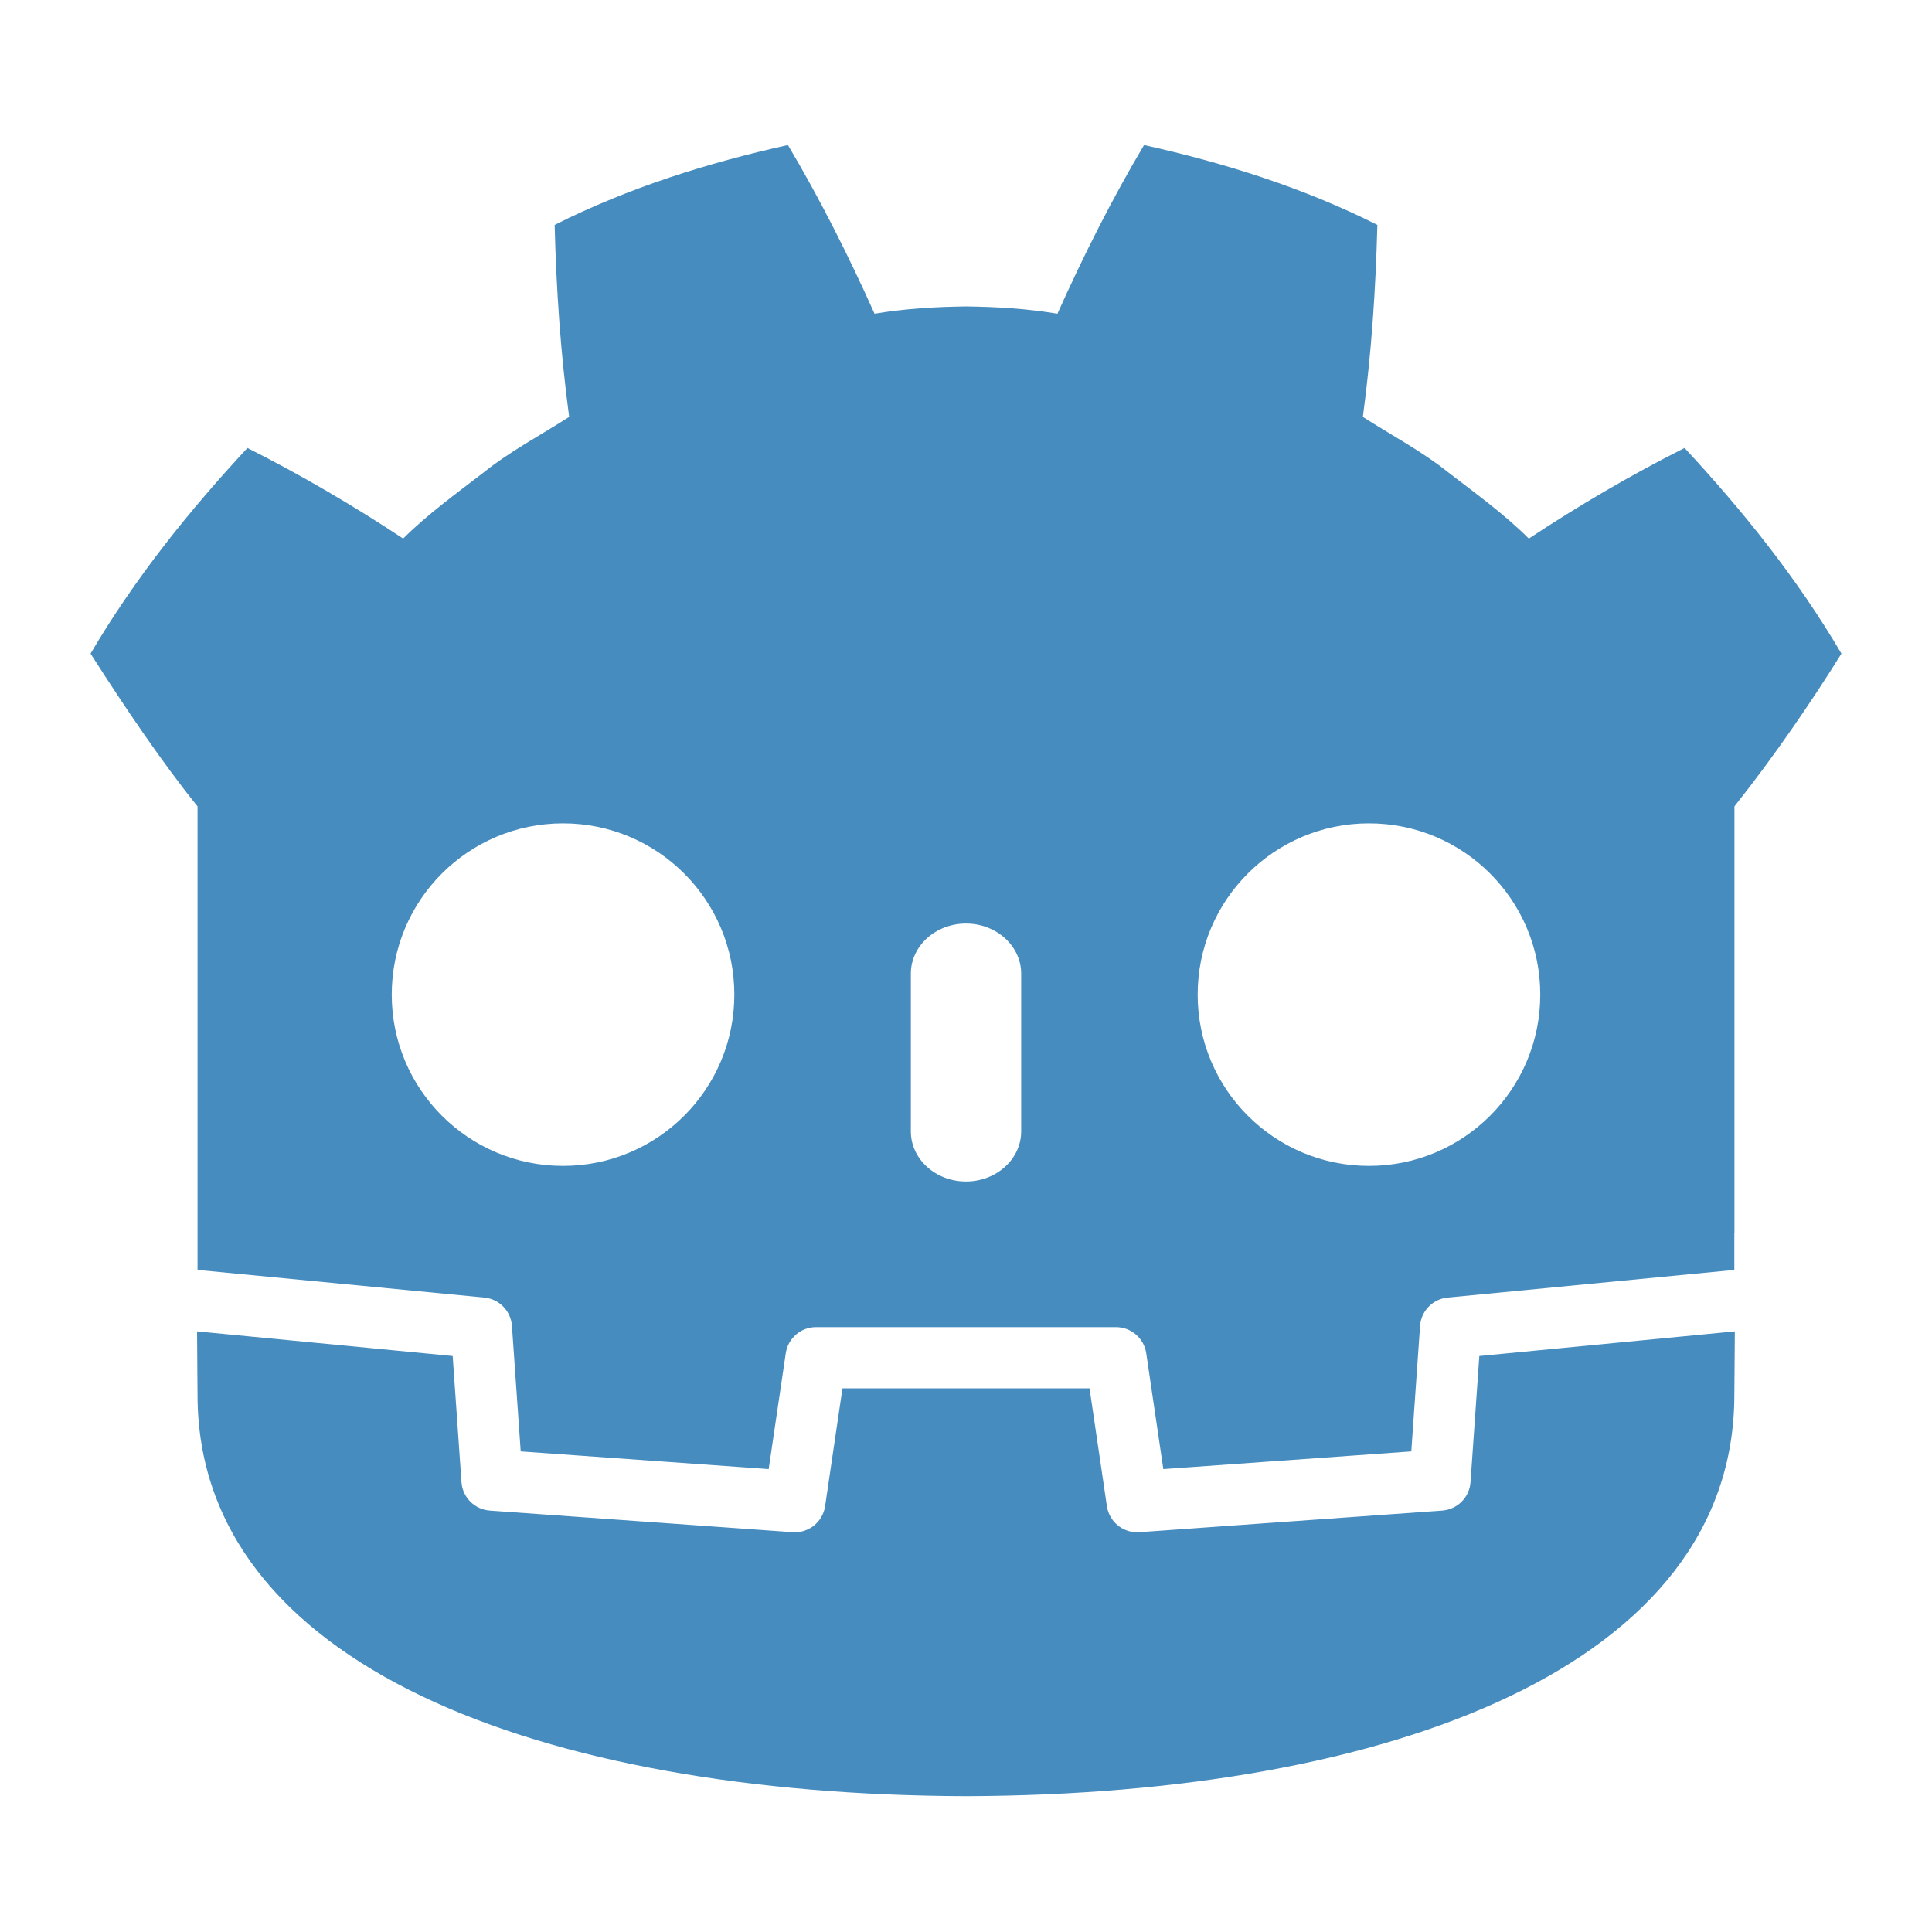
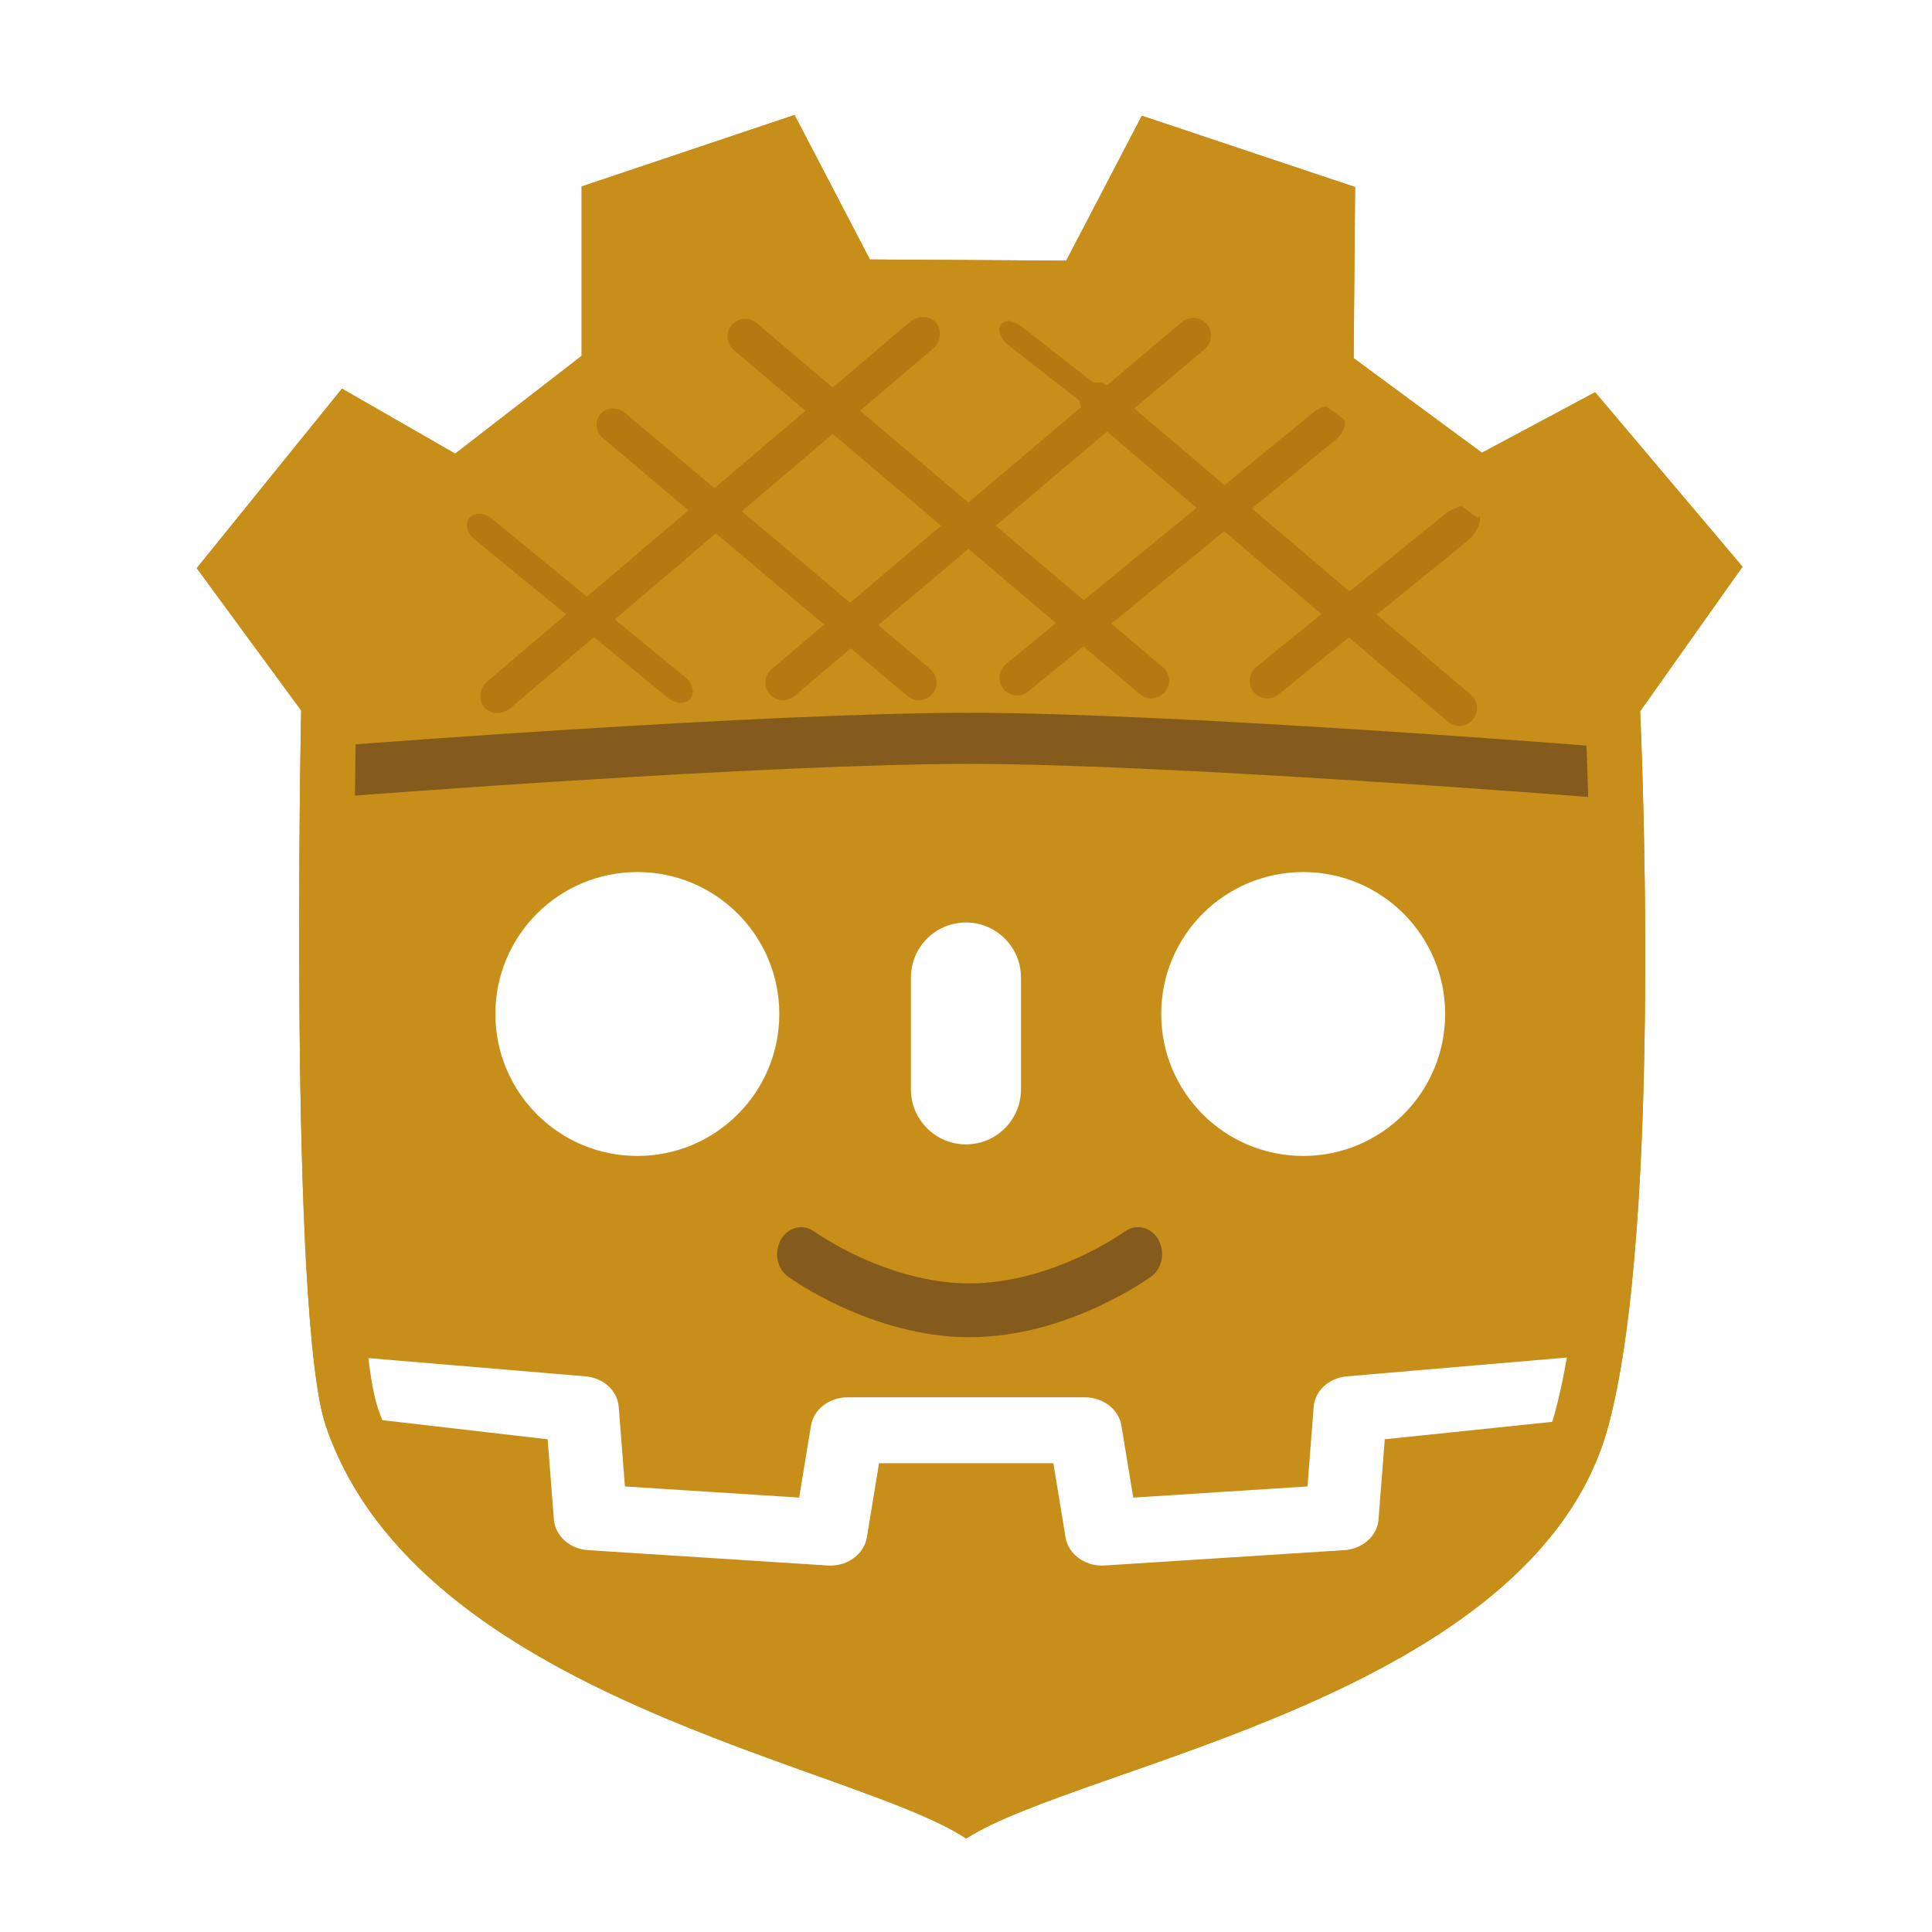
- <svg xmlns="http://www.w3.org/2000/svg" xml:space="preserve" fill-rule="evenodd" stroke-linejoin="round" stroke-miterlimit="2" clip-rule="evenodd" viewBox="0 0 1024 1024">
-   <path fill="#478cbf" d="M784.071,718.723L919.502,705.661C919.435,720.23 919.24,736.115 919.24,739.349C919.24,882.434 737.792,951.209 512.278,952L511.724,952C286.211,951.209 104.7,882.434 104.7,739.349C104.7,736.173 104.513,720.222 104.45,705.661L239.931,718.723L244.597,785.587C245.159,793.646 251.569,800.061 259.628,800.639L420.118,812.09C428.576,812.711 436.085,806.671 437.322,798.271L446.525,735.856L577.477,735.856L586.68,798.271C587.858,806.279 594.739,812.132 602.715,812.132C603.102,812.132 603.493,812.12 603.884,812.09L764.374,800.639C772.433,800.061 778.843,793.646 779.405,785.587L784.071,718.723ZM104.699,427.387C86.329,404.634 66.493,375.457 48,346.429C71.531,306.384 100.337,270.598 131.144,237.443C159.724,251.825 187.468,268.117 213.68,285.455C226.801,272.417 241.599,261.753 256.089,250.605C270.35,239.154 286.397,230.758 301.665,220.976C297.116,187.188 294.872,153.925 293.973,119.208C333.289,99.419 375.223,86.299 417.615,76.875C434.573,105.334 450.05,136.154 463.528,166.283C479.525,163.611 495.581,162.62 511.698,162.429L511.698,162.404C511.798,162.404 511.902,162.429 512.002,162.429C512.098,162.429 512.202,162.404 512.314,162.404L512.314,162.429C528.403,162.62 544.47,163.611 560.463,166.283C573.95,136.154 589.435,105.334 606.368,76.875C648.781,86.299 690.711,99.419 730.031,119.208C729.128,153.925 726.884,187.188 722.347,220.976C737.586,230.758 753.654,239.154 767.911,250.605C782.422,261.753 797.195,272.417 810.311,285.455C836.523,268.117 864.276,251.825 892.848,237.443C923.655,270.598 952.477,306.384 976,346.429C960.608,371.216 940.518,400.678 919.301,427.387L919.301,653.521L919.239,653.542L919.239,673.152C918.789,673.156 918.344,673.173 917.898,673.214L767.287,687.742C759.394,688.508 753.213,694.856 752.659,702.765L748.018,769.275L616.584,778.653L607.53,717.267C606.356,709.308 599.529,703.41 591.483,703.41L432.521,703.41C424.471,703.41 417.644,709.308 416.47,717.267L407.416,778.653L275.986,769.275L271.341,702.765C270.791,694.856 264.606,688.504 256.713,687.742L106.043,673.214C105.598,673.173 105.148,673.156 104.699,673.152L104.699,427.387ZM511.993,626.22C528.136,626.22 541.248,614.323 541.248,599.658L541.248,516.069C541.248,501.416 528.136,489.507 511.993,489.507C495.851,489.507 482.768,501.416 482.768,516.069L482.768,599.658C482.768,614.323 495.851,626.22 511.993,626.22ZM389.215,527.151C389.215,477.017 348.567,436.398 298.416,436.398C248.29,436.398 207.629,477.017 207.629,527.151C207.629,577.319 248.29,617.959 298.416,617.959C348.567,617.959 389.215,577.319 389.215,527.151ZM634.787,527.151C634.787,577.319 675.435,617.959 725.594,617.959C775.716,617.959 816.373,577.319 816.373,527.151C816.373,477.017 775.716,436.398 725.594,436.398C675.435,436.398 634.787,477.017 634.787,527.151Z" />
+ <svg xmlns="http://www.w3.org/2000/svg" xml:space="preserve" fill-rule="evenodd" stroke-linecap="round" stroke-miterlimit="1.5" clip-rule="evenodd" viewBox="0 0 1024 1024">
+   <path fill="#c78e1a" d="M869.304,376.984C869.304,376.984 881.983,646.401 852.415,755.913C813.695,899.316 572.535,935.326 512.116,974.471C512.08,974.445 512.041,974.419 512,974.392C452.739,935.192 222.175,900.445 172.744,755.913C153.063,698.364 159.61,376.537 159.61,376.537L104.284,301.127L181.246,205.994L241.255,240.446L308.284,188.614L308.284,98.829L421.128,60.946L461.056,137.529L565.127,138.165L605.204,61.35L718.231,99.135L717.461,189.847L785.464,239.966L845.463,207.893L923.562,300.367L869.304,376.984ZM482.809,518.106L482.809,577.376C482.809,593.474 495.878,606.543 511.976,606.543C528.074,606.543 541.143,593.474 541.143,577.376L541.143,518.106C541.143,502.009 528.074,488.939 511.976,488.939C495.878,488.939 482.809,502.009 482.809,518.106ZM834.78,725.918L834.652,719.168L713.821,729.503C704.322,730.327 696.944,737.124 696.278,745.666L692.998,787.847L600.641,793.76L594.359,755.531C592.96,747.028 584.685,740.618 575.107,740.618L449.109,740.618C439.534,740.618 431.259,747.028 429.86,755.531L423.575,793.76L331.218,787.847L327.938,745.666C327.272,737.121 319.894,730.324 310.395,729.501L189.135,719.307C189.135,719.307 188.878,727.934 188.261,727.934L193.761,751.688L290.262,762.844L293.575,805.402C294.244,814.017 301.991,820.984 311.599,821.603L438.795,829.745C439.277,829.774 439.752,829.792 440.227,829.792C449.785,829.792 458.047,823.379 459.446,814.876L465.909,775.54L558.309,775.54L564.773,814.876C566.169,823.376 574.44,829.789 584.012,829.789C584.48,829.789 584.949,829.774 585.408,829.745L712.62,821.603C722.224,820.984 729.974,814.017 730.644,805.402L733.954,762.844L830.606,752.787L834.78,725.918ZM615.469,537.42C615.469,578.996 649.156,612.676 690.725,612.676C732.263,612.676 765.957,578.996 765.957,537.42C765.957,495.871 732.263,462.209 690.725,462.209C649.156,462.209 615.469,495.871 615.469,537.42ZM413.049,537.42C413.049,495.871 379.362,462.209 337.8,462.209C296.258,462.209 262.561,495.871 262.561,537.42C262.561,578.996 296.258,612.676 337.8,612.676C379.362,612.676 413.049,578.996 413.049,537.42Z" />
+   <path fill="none" stroke="#845b1c" stroke-width="27.08" d="M188.26,408.108C188.26,408.108 406.17,391.321 513.923,391.338C621.023,391.355 845.717,409.128 845.717,409.128" />
+   <path fill="none" stroke="#b37a12" stroke-width="14.29" d="M280.634,300.497L358.618,364.411" transform="matrix(1.18832 .15435 .15435 1.1265 -123.782 -101.448)" />
+   <path fill="none" stroke="#b37a12" stroke-width="18.75" d="M450.963,331.362L415.061,361.749M513.263,278.631L450.963,331.362M394.943,178.368L513.263,278.631" />
+   <path fill="none" stroke="#b37a12" stroke-width="17.8" d="M450.963,331.362L331.81,230.919" transform="matrix(1.03143 .0265 .0265 1.02234 -22.955 -19.35)" />
+   <path fill="none" stroke="#b37a12" stroke-width="18.75" d="M487.01,361.749L450.963,331.362" />
+   <path fill="none" stroke="#b37a12" stroke-width="18.71" d="M648.885,269.337L693.752,232.602" transform="matrix(1.11542 -.0945 -.0945 1.07737 -49.443 40.481)" />
+   <path fill="none" stroke="#b37a12" stroke-width="18.75" d="M539.097,359.226L574.33,330.379" />
+   <path fill="none" stroke="#b37a12" stroke-linejoin="bevel" stroke-width="18.74" d="M264.551,368.122L466.188,196.6" transform="matrix(1.06341 -.05394 -.05394 1.04588 3.08 -2.62)" />
+   <path fill="none" stroke="#b37a12" stroke-width="12.06" d="M581.519,212.022L552.886,190.721" transform="matrix(1.32344 .27518 .27518 1.23412 -246.429 -209.66)" />
+   <path fill="none" stroke="#b37a12" stroke-width="18.75" d="M586.623,216.365L581.519,212.022M632.496,177.855L586.725,216.452L586.623,216.365M610.267,360.831L574.33,330.379L648.885,269.337L715.072,325.648L671.702,360.831" />
+   <path fill="none" stroke="#b37a12" stroke-linejoin="bevel" stroke-width="18.75" d="M586.725,216.452L648.885,269.337L574.33,330.379L513.263,278.631L586.725,216.452Z" />
+   <path fill="none" stroke="#b37a12" stroke-width="18.75" d="M715.072,325.648L718.831,322.598M721.895,320.113L723.01,319.209M718.831,322.598L721.895,320.113M773.484,375.345L715.072,325.648" />
+   <path fill="none" stroke="#b37a12" stroke-width="18.57" d="M723.01,319.209L751.676,295.953" transform="matrix(1.4086 -.33148 -.33148 1.26891 -189.615 153.823)" />
+   <path fill="#c78e1a" d="M869.304,376.984C869.304,376.984 881.983,646.401 852.415,755.913C813.695,899.316 572.535,935.326 512.116,974.471L512,974.392C452.739,935.192 222.175,900.445 172.744,755.913C153.063,698.364 159.61,376.537 159.61,376.537L104.284,301.127L181.246,205.994L241.255,240.446L308.284,188.614L308.284,98.829L421.128,60.946L461.056,137.529L565.127,138.165L605.204,61.35L718.231,99.135L717.461,189.847L785.464,239.966L845.463,207.893L923.562,300.367L869.304,376.984ZM512.29,941.336C549.27,924.001 614.931,905.491 678.705,877.571C743.108,849.375 807.102,811.843 824.256,748.31C853.123,641.399 840.17,378.355 840.17,378.355L839.698,368.323L886.71,301.936L838.404,244.738L782.979,274.366L688.169,204.491L688.886,120.078L619.554,96.901L582.751,167.44L443.314,166.588L406.786,96.527L337.45,119.804L337.45,202.93L243.658,275.457L188.285,243.667L141.097,301.997L188.972,367.251L188.771,377.13C188.771,377.13 185.575,533.769 190.369,647.359C192.277,692.589 194.892,730.541 200.342,746.474C222.483,811.214 286.721,849.642 350.531,877.998C413.021,905.769 476.276,924.048 512.29,941.336Z" />
+   <path fill="none" stroke="#845b1c" stroke-width="25.55" d="M424.66,664.467C424.66,664.467 465.578,691.143 513.923,691.143C562.268,691.143 603.145,664.443 603.145,664.443" transform="matrix(1 0 0 1.11645 0 -77.144)" />
</svg>
